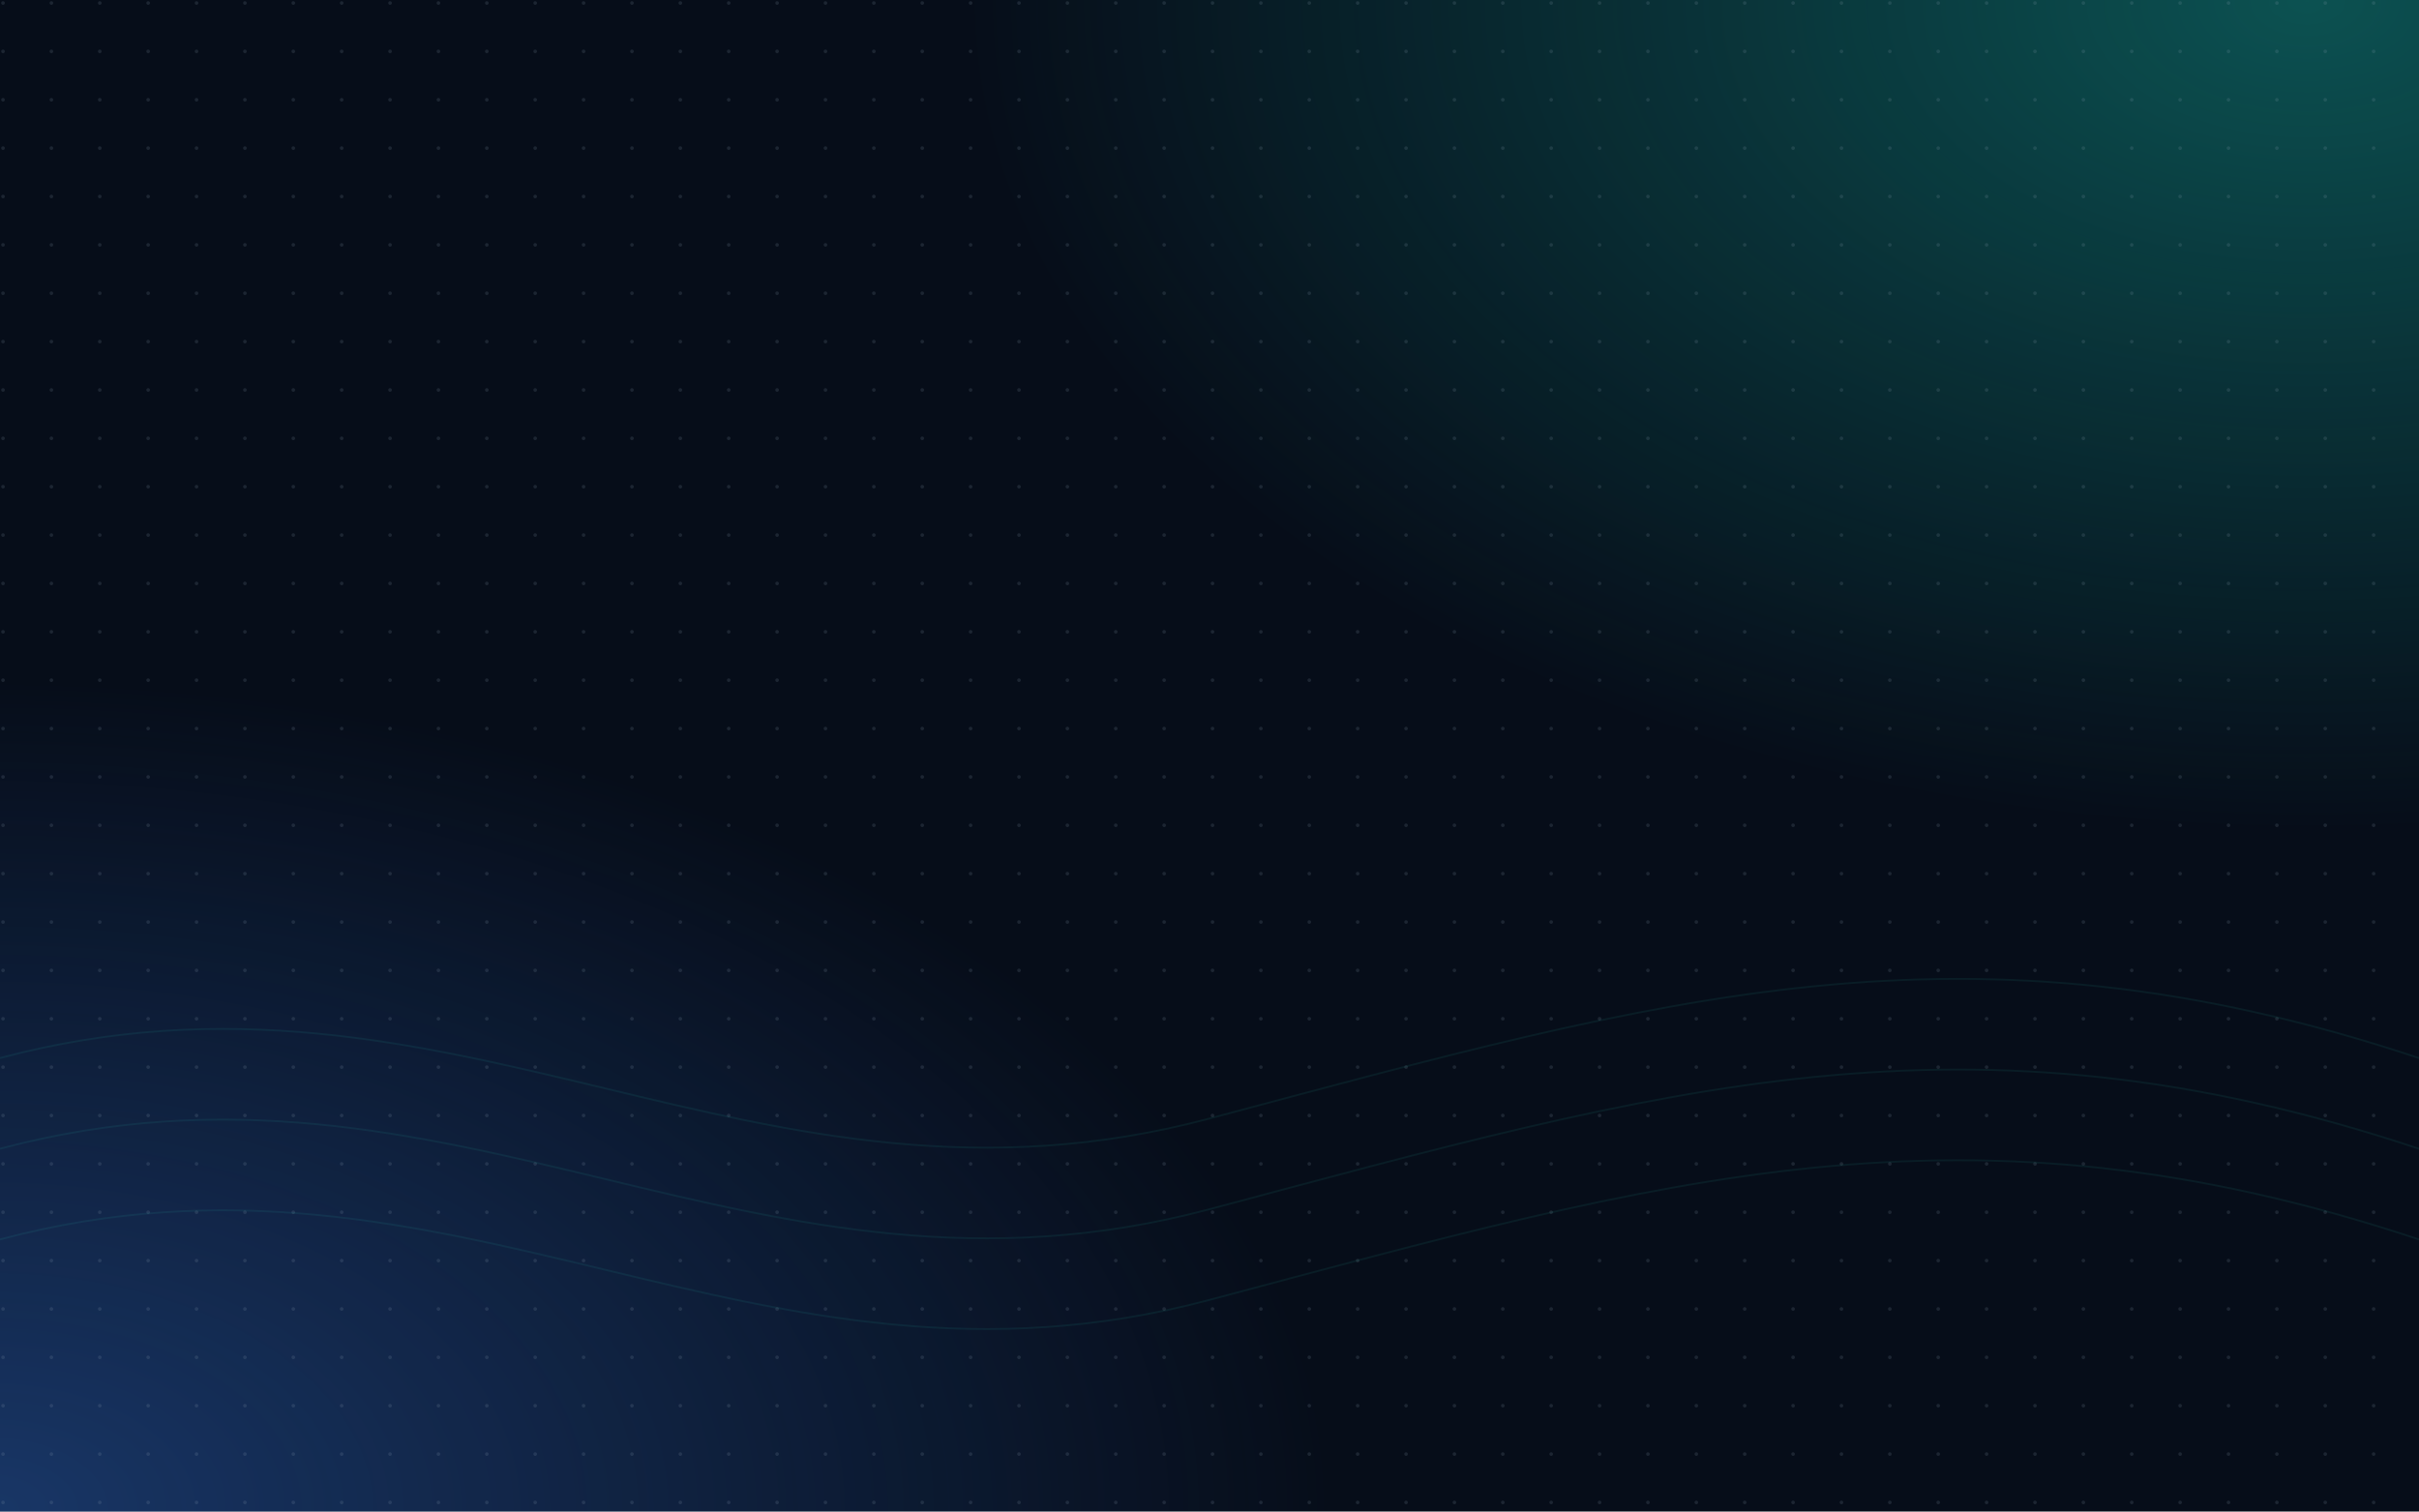
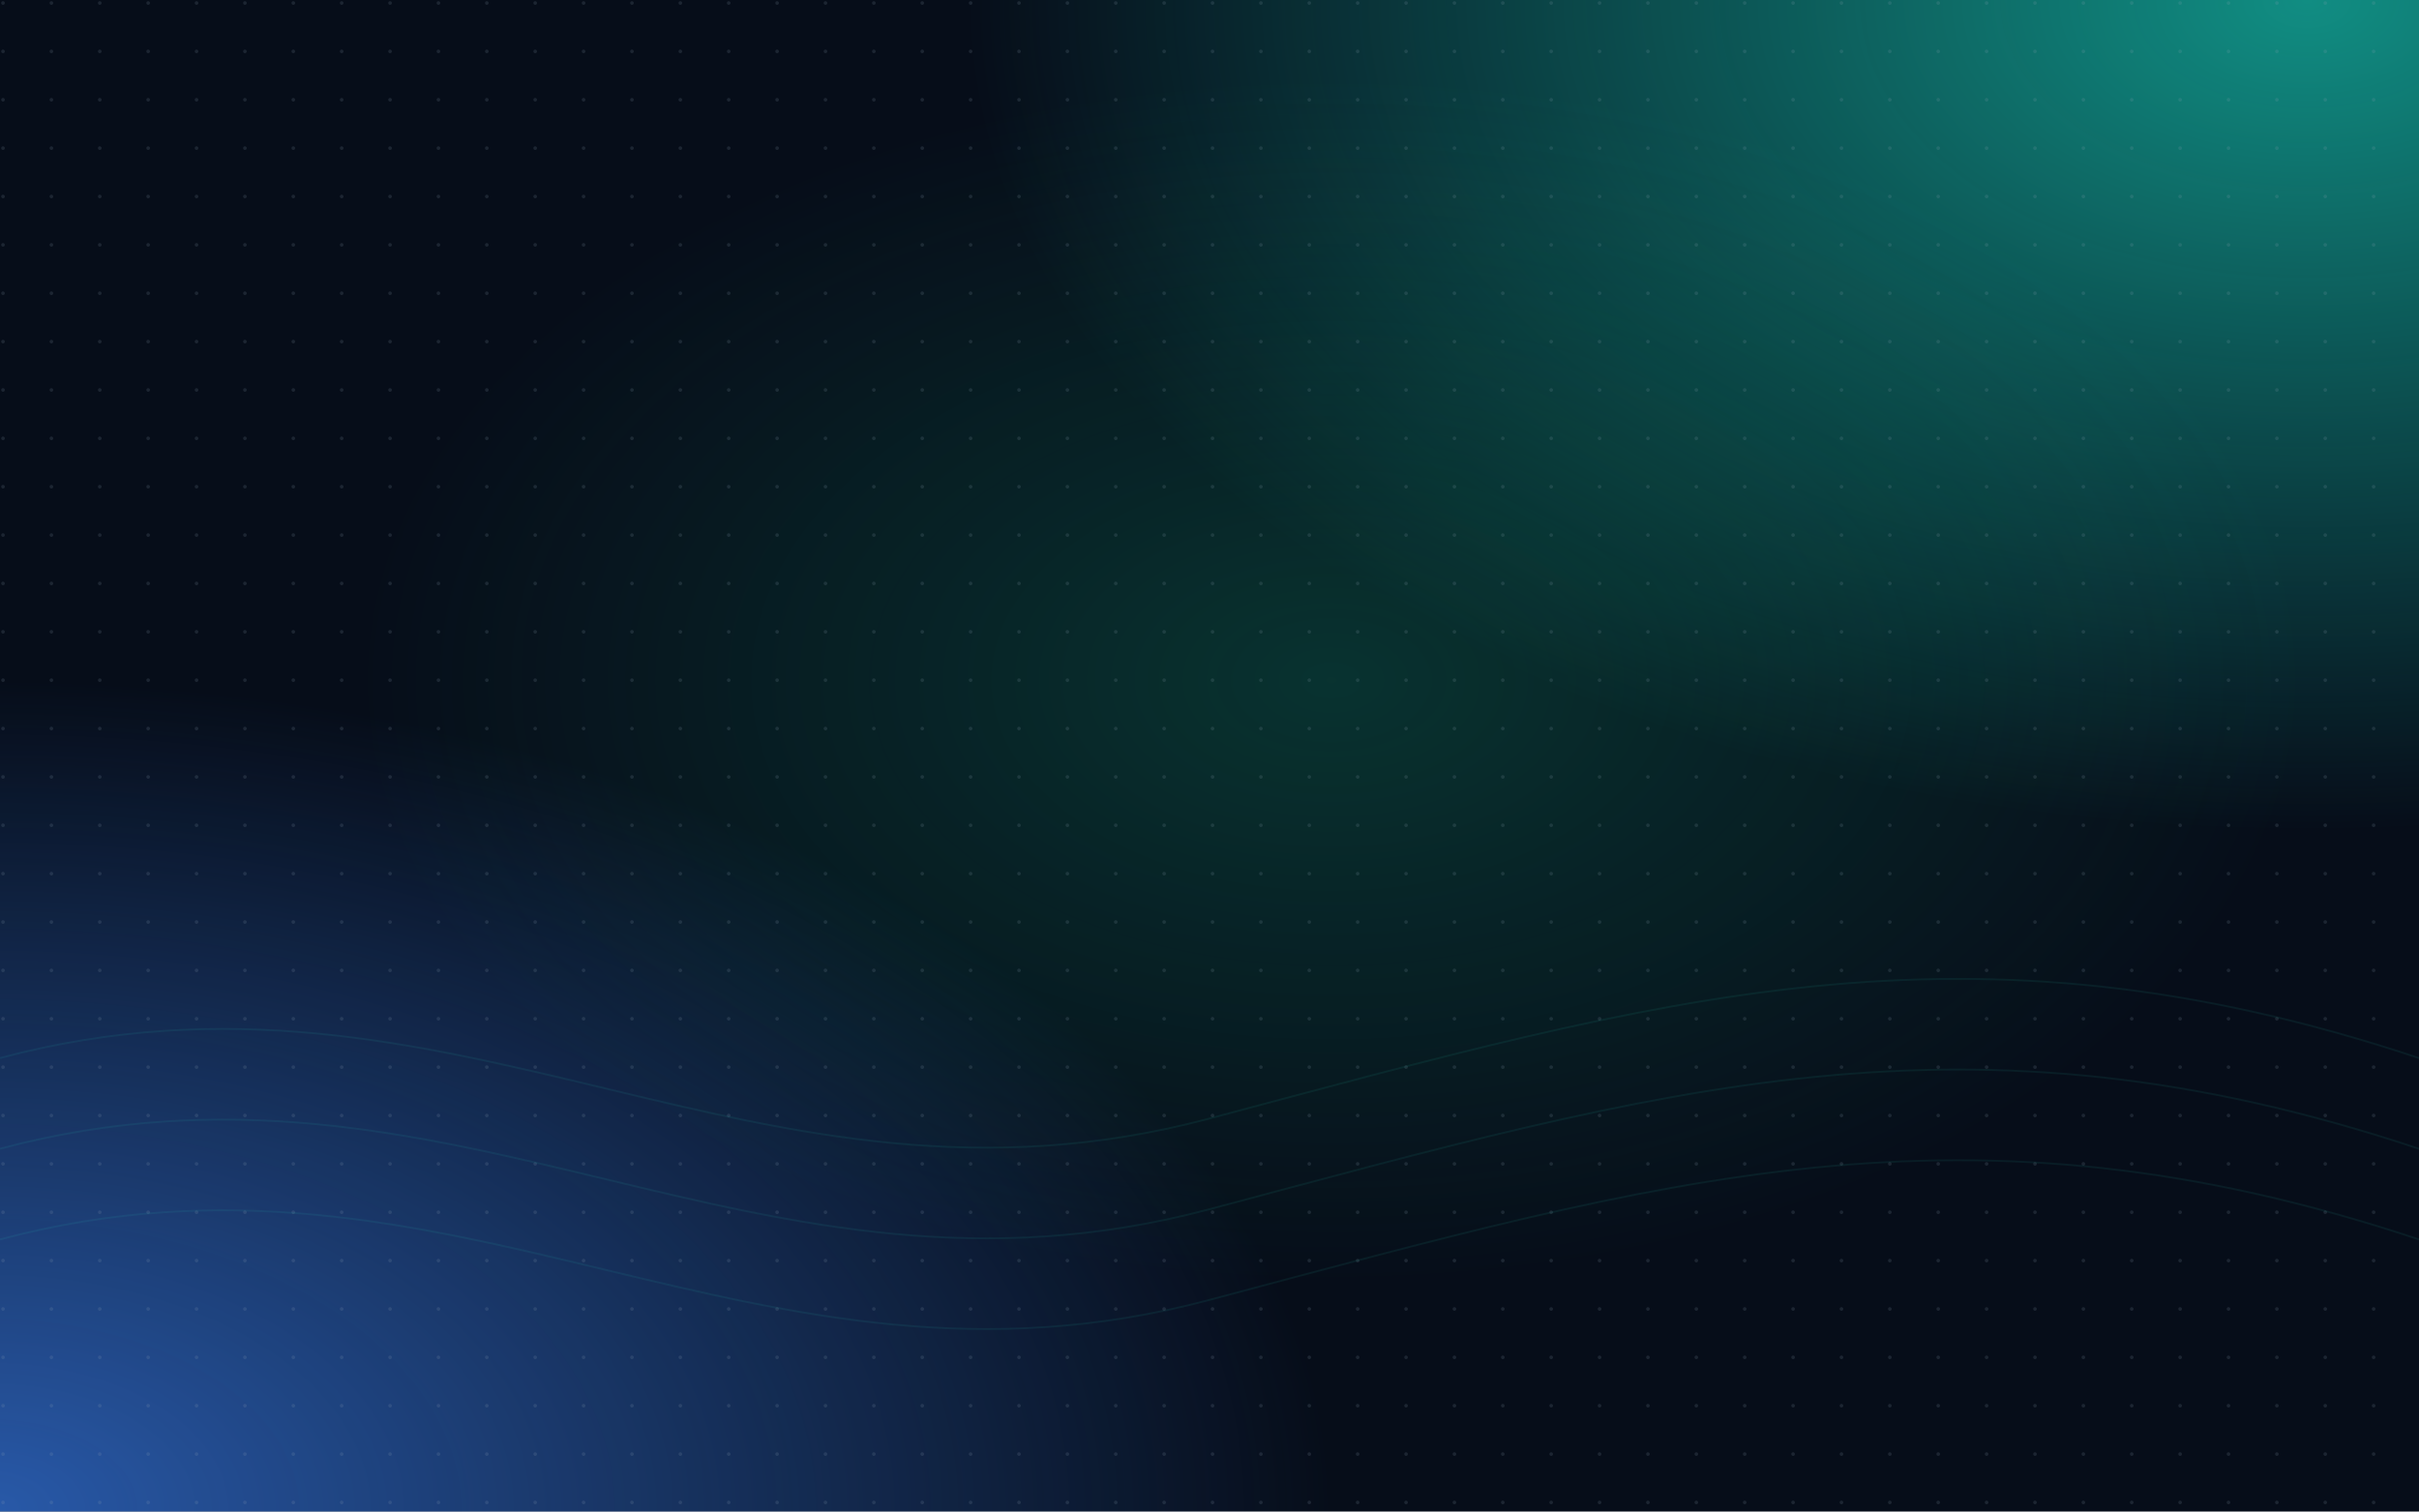
<svg xmlns="http://www.w3.org/2000/svg" viewBox="0 0 1600 1000" preserveAspectRatio="xMidYMid slice">
  <defs>
    <radialGradient id="a" cx="95%" cy="0%" r="55%">
-       <stop offset="0" stop-color="#14b8a6" stop-opacity=".4" />
+       <stop offset="0" stop-color="#14b8a6" stop-opacity=".75" />
      <stop offset="1" stop-color="#14b8a6" stop-opacity="0" />
    </radialGradient>
+     <radialGradient id="c" cx="55%" cy="45%" r="40%">
+       <stop offset="0" stop-color="#10b981" stop-opacity=".22" />
+       <stop offset="1" stop-color="#10b981" stop-opacity="0" />
+     </radialGradient>
    <radialGradient id="b" cx="0%" cy="100%" r="55%">
-       <stop offset="0" stop-color="#3b82f6" stop-opacity=".35" />
+       <stop offset="0" stop-color="#3b82f6" stop-opacity=".65" />
      <stop offset="1" stop-color="#3b82f6" stop-opacity="0" />
    </radialGradient>
    <pattern id="dots" width="32" height="32" patternUnits="userSpaceOnUse">
      <circle cx="2" cy="2" r="1.2" fill="#94a3b8" fill-opacity=".16" />
    </pattern>
  </defs>
  <rect width="1600" height="1000" fill="#060d19" />
  <rect width="1600" height="1000" fill="url(#a)" />
  <rect width="1600" height="1000" fill="url(#b)" />
+   <rect width="1600" height="1000" fill="url(#c)" />
  <rect width="1600" height="1000" fill="url(#dots)" />
  <g fill="none" stroke="#2dd4bf" stroke-opacity=".08" stroke-width="1.2">
    <path d="M0 700C300 620 500 820 800 740S1300 600 1600 700" />
    <path d="M0 760C300 680 500 880 800 800S1300 660 1600 760" />
    <path d="M0 820C300 740 500 940 800 860S1300 720 1600 820" />
  </g>
</svg>
